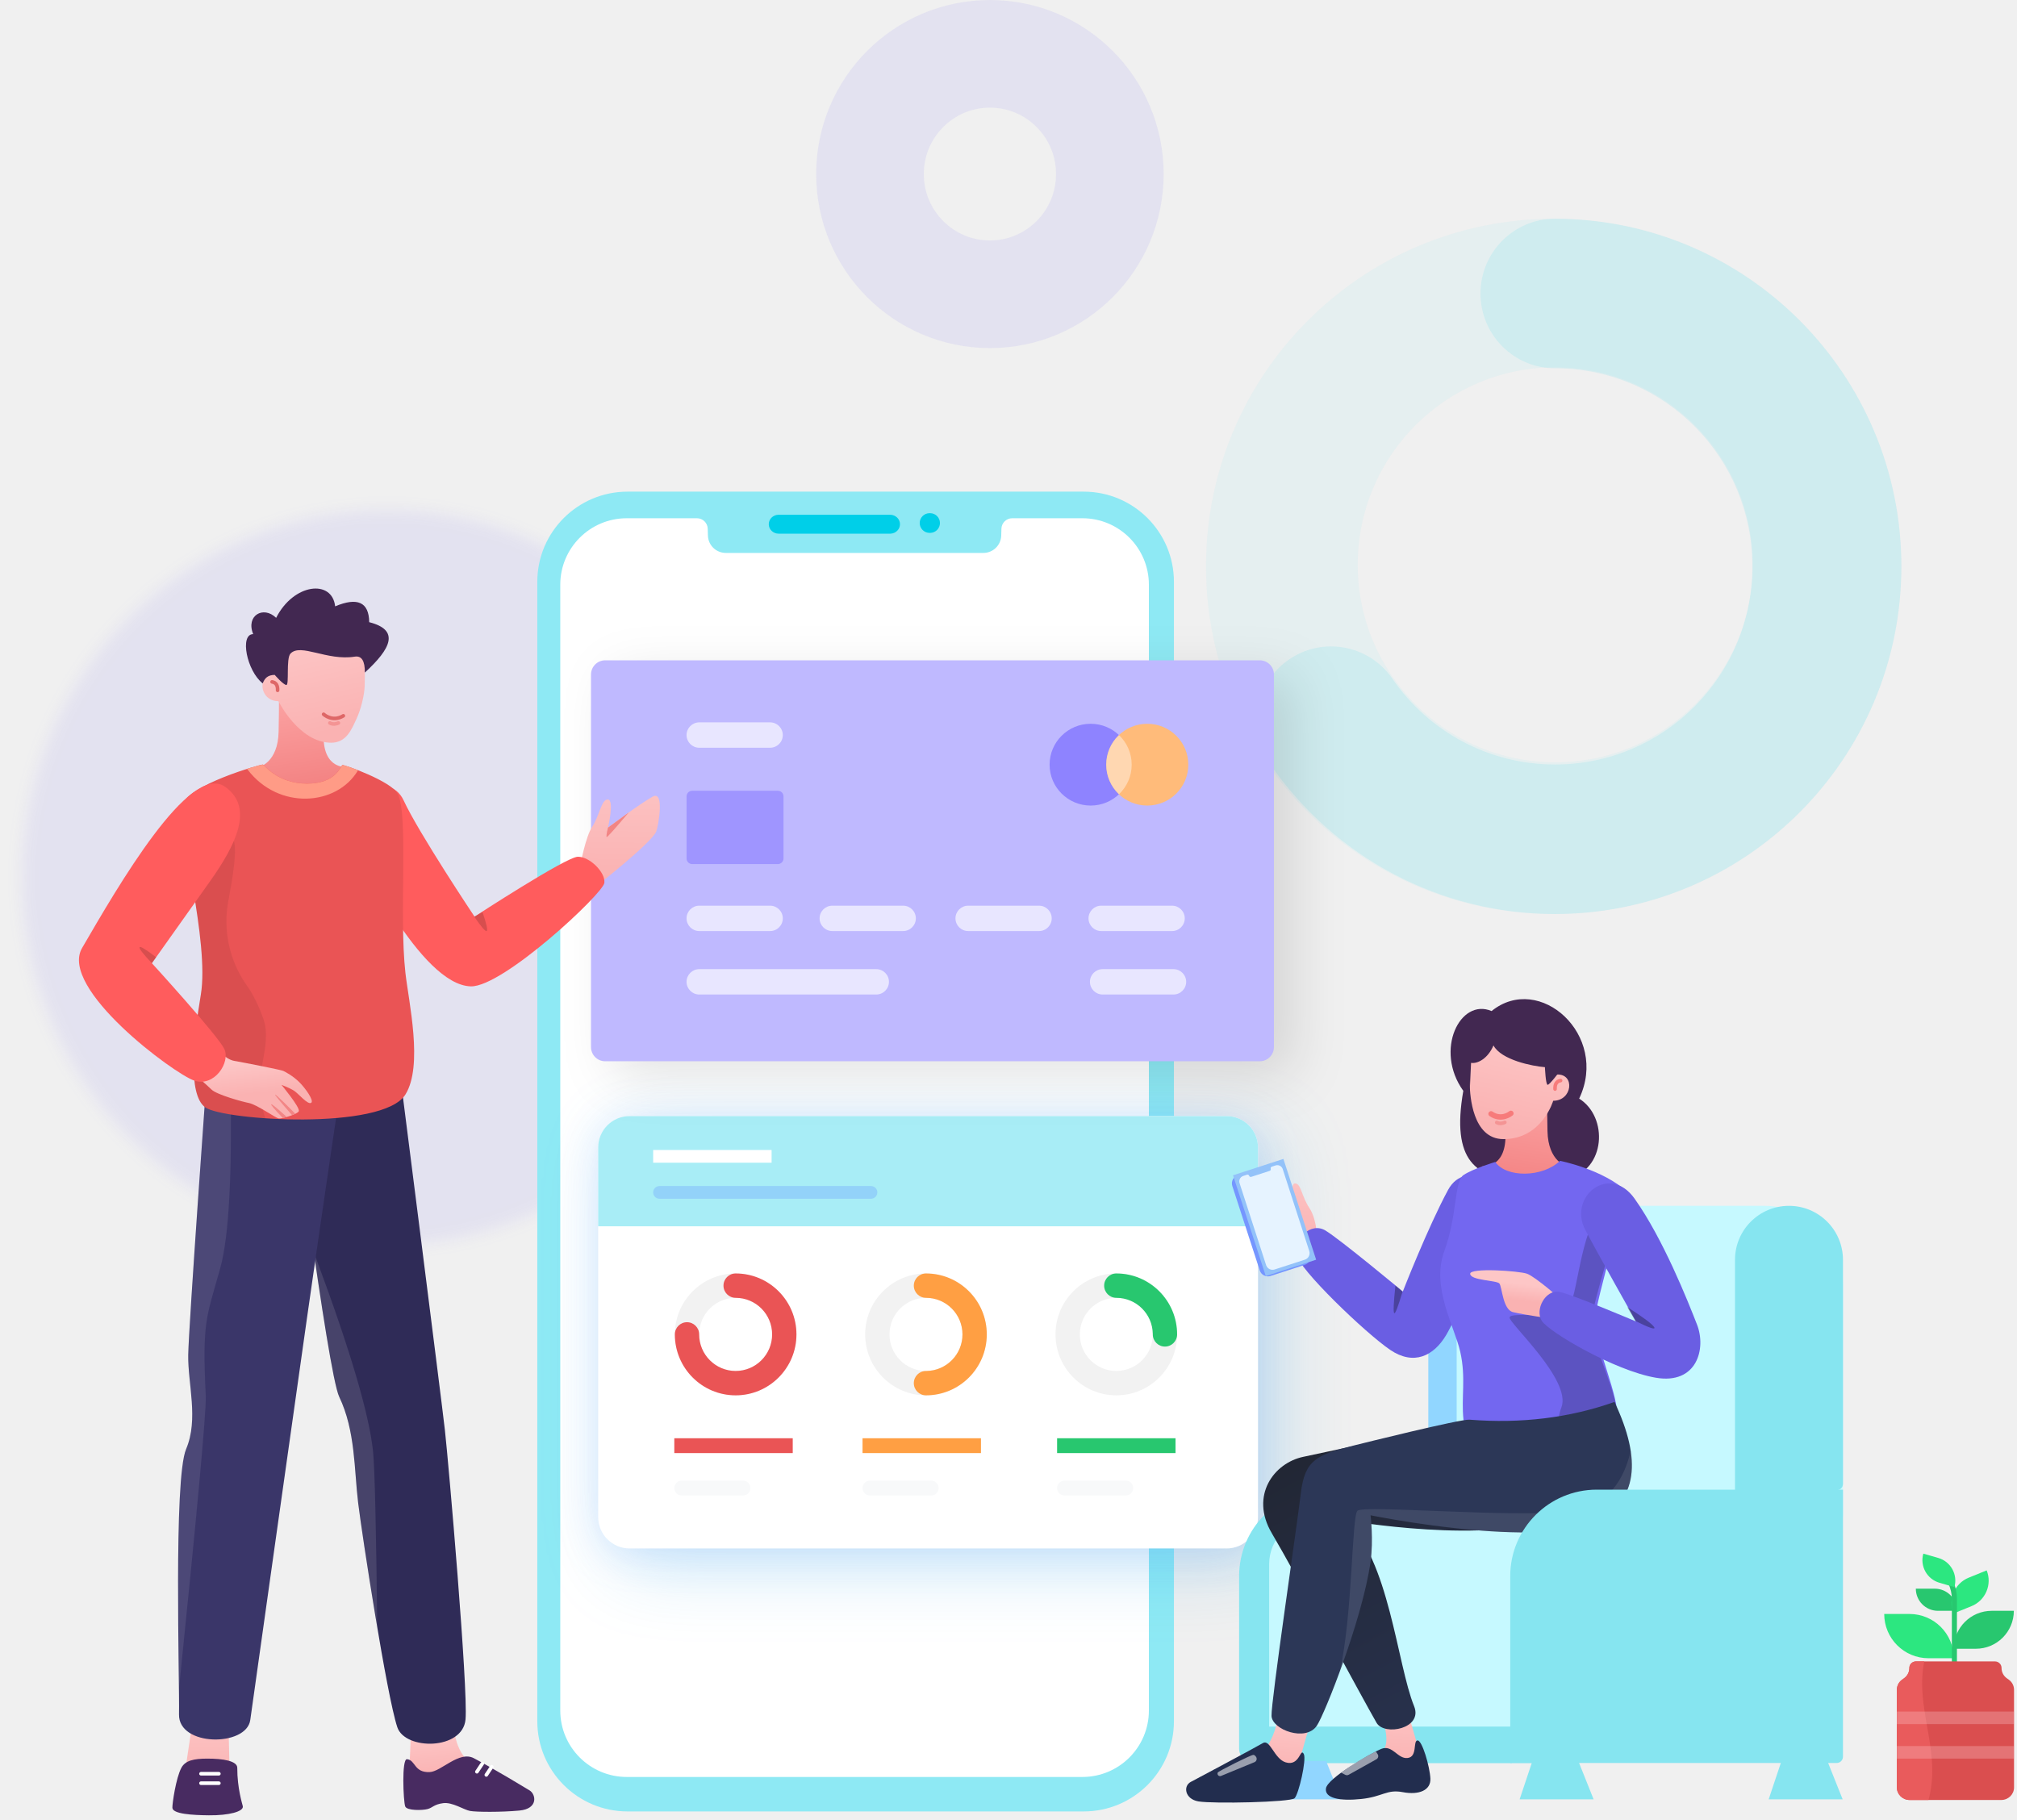
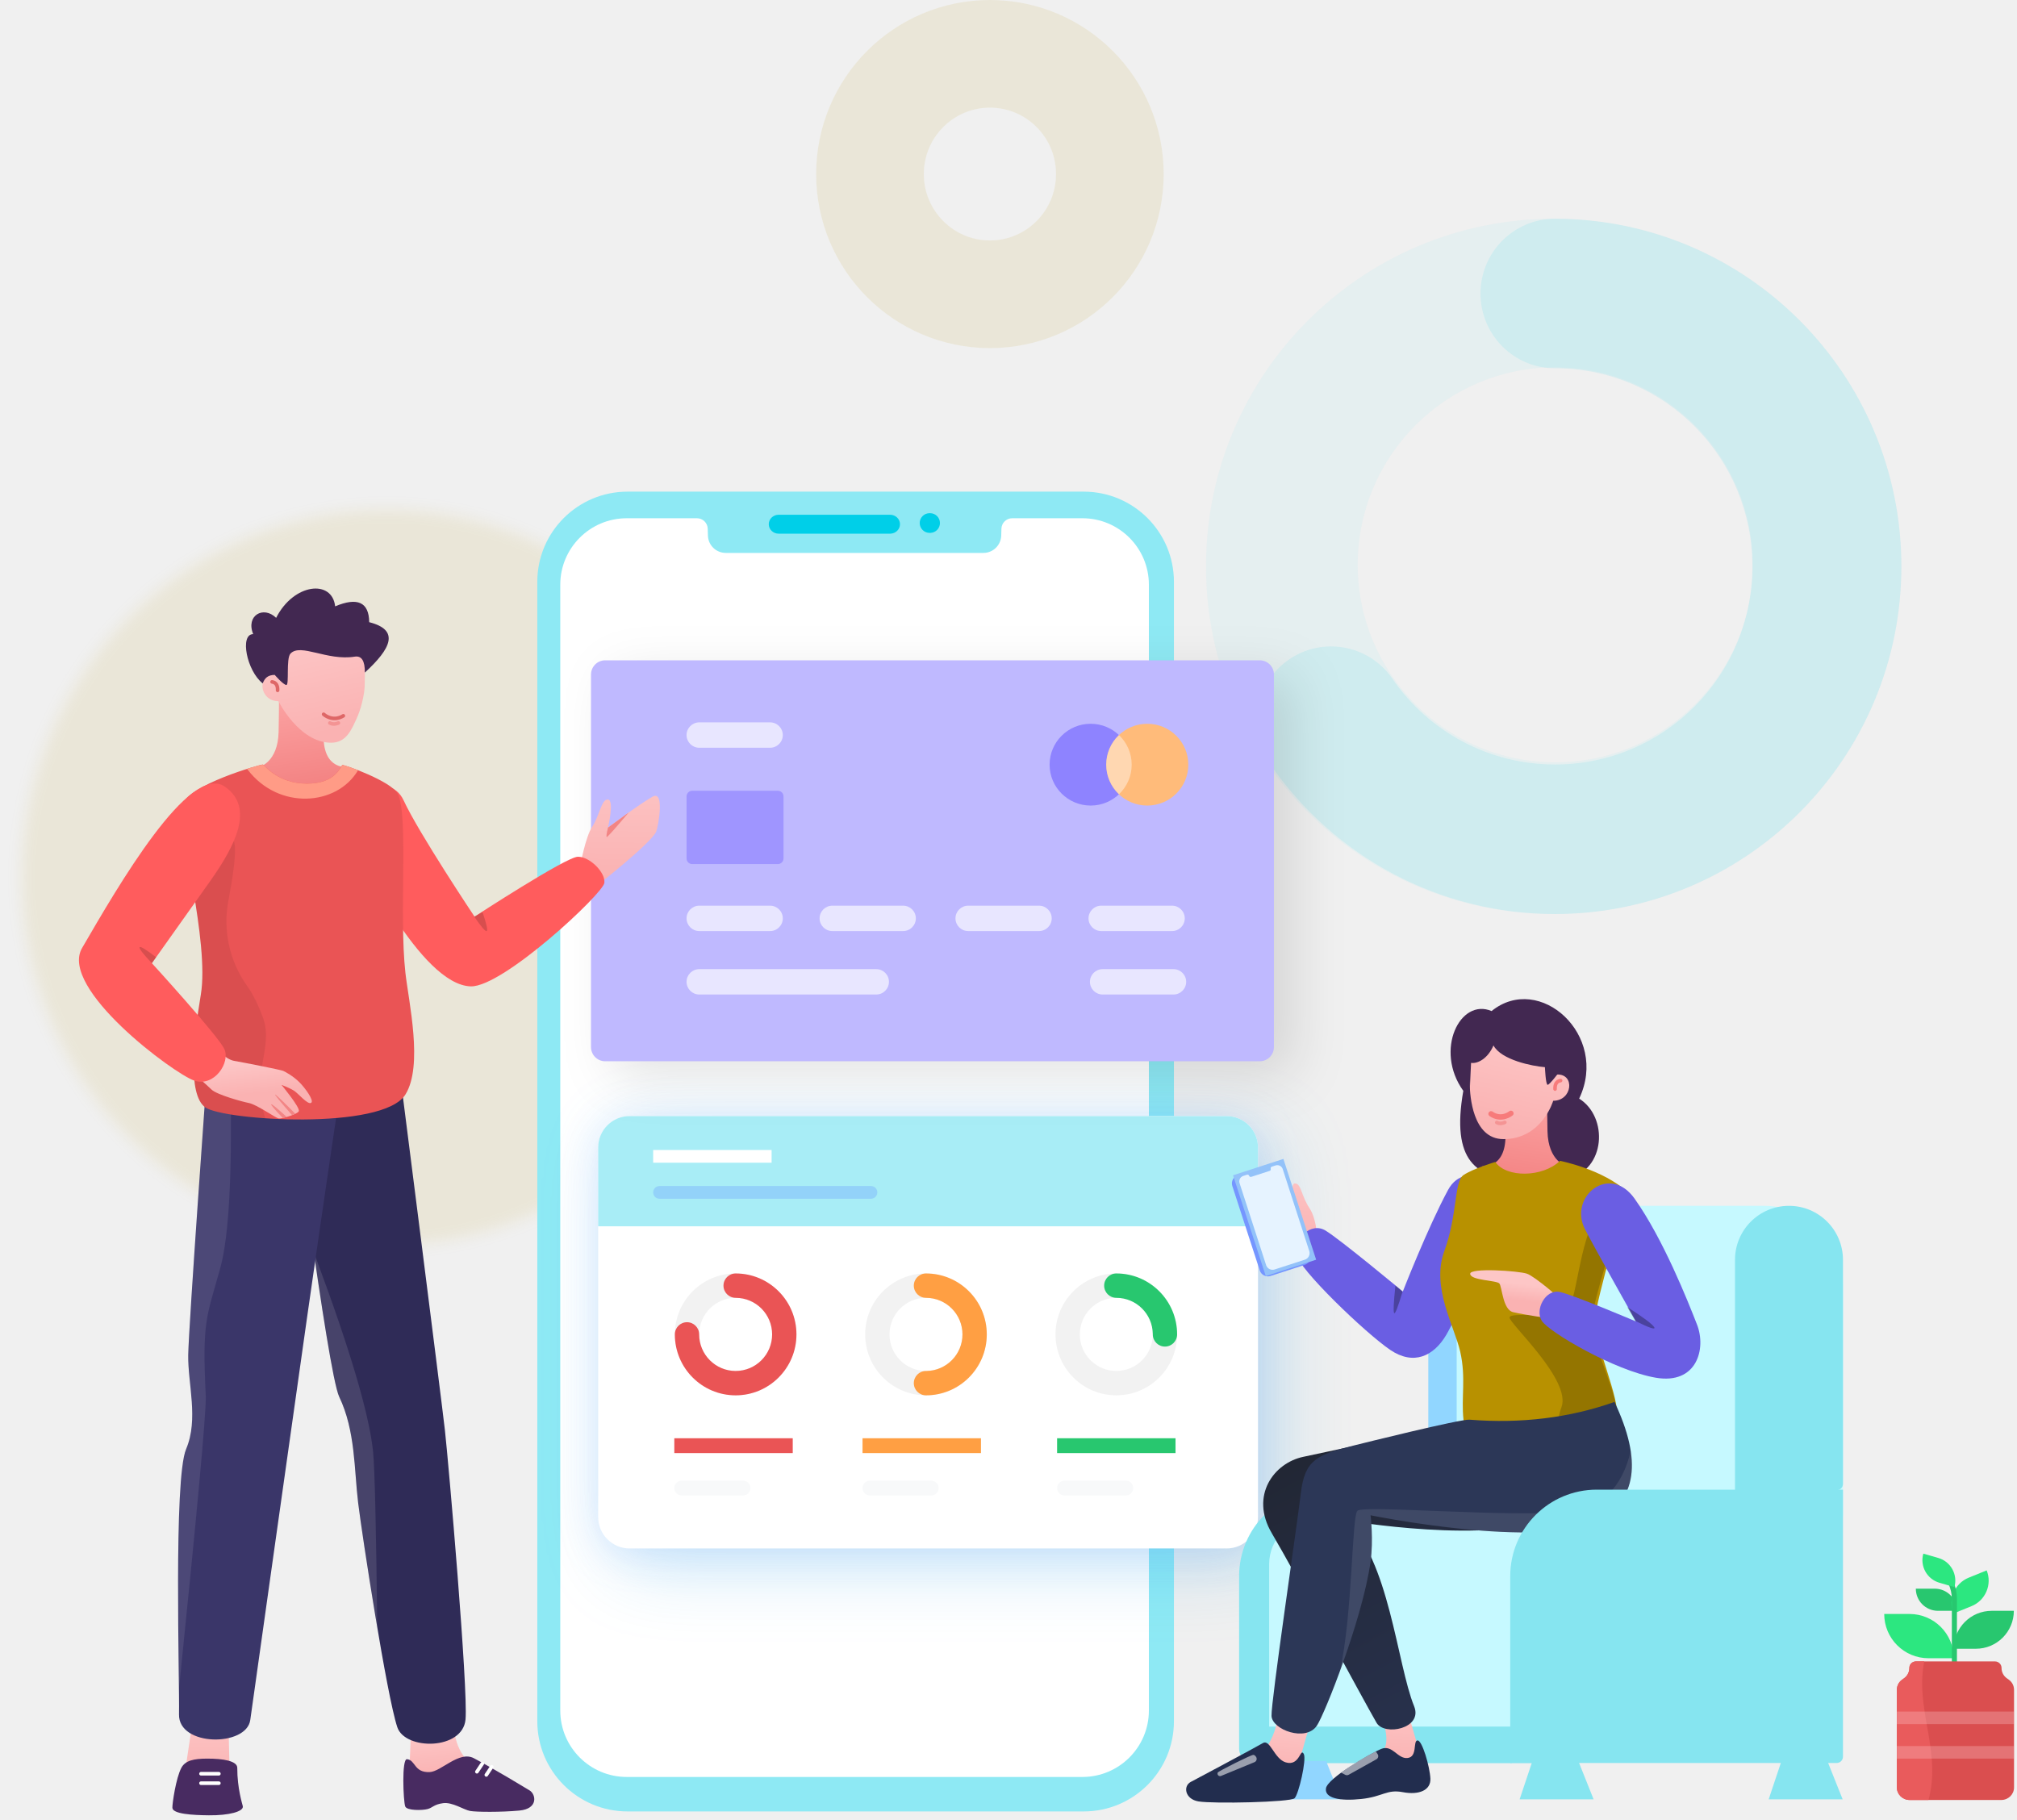
<svg xmlns="http://www.w3.org/2000/svg" xmlns:xlink="http://www.w3.org/1999/xlink" width="562px" height="507px" viewBox="0 0 562 507" version="1.1">
  <defs>
    <filter x="-2.9%" y="-2.9%" width="105.9%" height="105.9%" filterUnits="objectBoundingBox" id="filter-1">
      <feGaussianBlur stdDeviation="2" in="SourceGraphic" />
    </filter>
    <path d="M18.522,0 L38.087,0 C39.71,5.90024691e-16 41.039,1.291 41.086,2.913 L41.142,4.831 C41.219,7.521 43.423,9.661 46.114,9.661 L117.894,9.661 C120.585,9.661 122.788,7.521 122.866,4.831 L122.921,2.913 C122.968,1.291 124.297,2.07451057e-15 125.92,0 L145.486,0 C155.715,-2.00502105e-14 164.008,8.293 164.008,18.522 L164.008,332.223 C164.008,342.452 155.715,350.745 145.486,350.745 L18.522,350.745 C8.293,350.745 -2.29997126e-15,342.452 0,332.223 L0,18.522 C-4.8054561e-15,8.293 8.293,-8.77902741e-15 18.522,0 Z" id="path-2" />
    <path d="M8.757,0 L175.092,0 C179.928,-1.80700981e-14 183.848,3.921 183.848,8.757 L183.848,111.729 C183.848,116.565 179.928,120.486 175.092,120.486 L8.757,120.486 C3.921,120.486 -1.00658751e-14,116.565 0,111.729 L0,8.757 C-5.92265936e-16,3.921 3.921,4.44111258e-15 8.757,0 Z" id="path-4" />
    <filter x="-15.0%" y="-22.8%" width="135.4%" height="153.9%" filterUnits="objectBoundingBox" id="filter-6">
      <feOffset dx="5" dy="5" in="SourceAlpha" result="shadowOffsetOuter1" />
      <feGaussianBlur stdDeviation="10" in="shadowOffsetOuter1" result="shadowBlurOuter1" />
      <feColorMatrix values="0 0 0 0 0.076   0 0 0 0 0.583   0 0 0 0 0.879  0 0 0 0.229 0" type="matrix" in="shadowBlurOuter1" result="shadowMatrixOuter1" />
      <feOffset dx="0" dy="1" in="SourceAlpha" result="shadowOffsetOuter2" />
      <feGaussianBlur stdDeviation="5.5" in="shadowOffsetOuter2" result="shadowBlurOuter2" />
      <feColorMatrix values="0 0 0 0 0.504   0 0 0 0 0.7   0 0 0 0 1  0 0 0 0.234 0" type="matrix" in="shadowBlurOuter2" result="shadowMatrixOuter2" />
      <feMerge>
        <feMergeNode in="shadowMatrixOuter1" />
        <feMergeNode in="shadowMatrixOuter2" />
      </feMerge>
    </filter>
    <path d="M3.944,0 L186.337,0 C188.515,0 190.281,1.771 190.281,3.955 L190.281,107.769 C190.281,109.953 188.515,111.723 186.337,111.723 L3.944,111.723 C1.766,111.723 0,109.953 0,107.769 L0,3.955 C0,1.771 1.766,0 3.944,0 Z" id="path-7" />
    <filter x="-9.5%" y="-17.9%" width="125.2%" height="143.0%" filterUnits="objectBoundingBox" id="filter-8">
      <feOffset dx="6" dy="4" in="SourceAlpha" result="shadowOffsetOuter1" />
      <feGaussianBlur stdDeviation="7" in="shadowOffsetOuter1" result="shadowBlurOuter1" />
      <feColorMatrix values="0 0 0 0 0.019   0 0 0 0 0.019   0 0 0 0 0.019  0 0 0 0.11 0" type="matrix" in="shadowBlurOuter1" />
    </filter>
    <linearGradient x1="42.314%" y1="12.631%" x2="50%" y2="69.62%" id="linearGradient-9">
      <stop stop-color="#FDC6C6" offset="0%" />
      <stop stop-color="#FAB2B2" offset="100%" />
    </linearGradient>
    <linearGradient x1="46.204%" y1="-28.186%" x2="50%" y2="91.05%" id="linearGradient-10">
      <stop stop-color="#FDC6C6" offset="0%" />
      <stop stop-color="#FAB2B2" offset="100%" />
    </linearGradient>
    <linearGradient x1="44.814%" y1="-28.186%" x2="62.813%" y2="121.547%" id="linearGradient-11">
      <stop stop-color="#FFAFAF" offset="0%" />
      <stop stop-color="#F07777" offset="100%" />
    </linearGradient>
    <linearGradient x1="31.713%" y1="-6.922%" x2="55.144%" y2="91.239%" id="linearGradient-12">
      <stop stop-color="#FDC6C6" offset="0%" />
      <stop stop-color="#FAB2B2" offset="100%" />
    </linearGradient>
    <linearGradient x1="45.013%" y1="-28.186%" x2="50%" y2="91.05%" id="linearGradient-13">
      <stop stop-color="#FDC6C6" offset="0%" />
      <stop stop-color="#FAB2B2" offset="100%" />
    </linearGradient>
    <linearGradient x1="42.314%" y1="21.16%" x2="50%" y2="65.142%" id="linearGradient-14">
      <stop stop-color="#FDC6C6" offset="0%" />
      <stop stop-color="#FAB2B2" offset="100%" />
    </linearGradient>
    <linearGradient x1="45.136%" y1="-28.186%" x2="62.017%" y2="121.547%" id="linearGradient-15">
      <stop stop-color="#FFAFAF" offset="0%" />
      <stop stop-color="#F07777" offset="100%" />
    </linearGradient>
    <linearGradient x1="31.713%" y1="-6.211%" x2="55.144%" y2="90.724%" id="linearGradient-16">
      <stop stop-color="#FDC6C6" offset="0%" />
      <stop stop-color="#FAB2B2" offset="100%" />
    </linearGradient>
    <linearGradient x1="42.314%" y1="-3.865%" x2="50%" y2="78.281%" id="linearGradient-17">
      <stop stop-color="#FDC6C6" offset="0%" />
      <stop stop-color="#FAB2B2" offset="100%" />
    </linearGradient>
    <linearGradient x1="28.503%" y1="98.647%" x2="77.061%" y2="9.201%" id="linearGradient-18">
      <stop stop-color="#28324F" offset="0%" />
      <stop stop-color="#222735" offset="100%" />
    </linearGradient>
    <linearGradient x1="44.36%" y1="-28.186%" x2="50%" y2="91.05%" id="linearGradient-19">
      <stop stop-color="#FDC6C6" offset="0%" />
      <stop stop-color="#FAB2B2" offset="100%" />
    </linearGradient>
    <linearGradient x1="42.314%" y1="28.061%" x2="50%" y2="61.519%" id="linearGradient-20">
      <stop stop-color="#FDC6C6" offset="0%" />
      <stop stop-color="#FAB2B2" offset="100%" />
    </linearGradient>
    <linearGradient x1="42.314%" y1="8.533%" x2="50%" y2="71.772%" id="linearGradient-21">
      <stop stop-color="#FDC6C6" offset="0%" />
      <stop stop-color="#FAB2B2" offset="100%" />
    </linearGradient>
    <path d="M5.338,0 L27.313,0 C28.339,0 29.171,0.815 29.171,1.82 L29.171,1.872 C29.171,2.984 29.712,4.03 30.626,4.688 L31.196,5.099 C32.111,5.757 32.651,6.803 32.651,7.915 L32.651,35.125 C32.651,37.055 31.053,38.62 29.082,38.62 L3.568,38.62 C1.598,38.62 1.64410348e-13,37.055 1.64410348e-13,35.125 L1.64410348e-13,7.915 C1.64410348e-13,6.803 0.54,5.757 1.455,5.099 L2.024,4.688 C2.878,4.074 3.405,3.122 3.472,2.094 L3.479,1.82 C3.479,0.815 4.311,0 5.338,0 Z" id="path-22" />
  </defs>
  <g id="📝-Pages-New" stroke="none" stroke-width="1" fill="none" fill-rule="evenodd">
    <g id="Error" transform="translate(-436, -279)">
      <g id="Illustration" transform="translate(442, 294)">
        <g id="Shape">
-           <ellipse id="Oval" fill="#7367F0" opacity="0.1" filter="url(#filter-1)" cx="101.745" cy="229.5" rx="101.745" ry="102.5" />
+           <ellipse id="Oval" fill="#b89100" opacity="0.1" filter="url(#filter-1)" cx="101.745" cy="229.5" rx="101.745" ry="102.5" />
          <path d="M426.906,45.956 C373.404,45.956 330.032,89.326 330.032,142.826 C330.032,196.326 373.404,239.696 426.906,239.696 C480.408,239.696 523.78,196.326 523.78,142.826 C523.78,89.326 480.408,45.956 426.906,45.956 Z M427.346,87.346 C457.745,87.346 482.388,111.988 482.388,142.386 C482.388,172.784 457.745,197.426 427.346,197.426 C396.947,197.426 372.304,172.784 372.304,142.386 C372.304,111.988 396.947,87.346 427.346,87.346 Z" id="Oval" fill="#00CFE8" fill-rule="nonzero" opacity="0.05" />
-           <ellipse id="Oval" stroke="#7367F0" stroke-width="30" opacity="0.1" cx="269.823" cy="33.5" rx="33.416" ry="33.5" />
+           <ellipse id="Oval" stroke="#b89100" stroke-width="30" opacity="0.1" cx="269.823" cy="33.5" rx="33.416" ry="33.5" />
          <path d="M427.271,45.956 C480.572,45.956 523.78,89.326 523.78,142.826 C523.78,196.326 480.572,239.696 427.271,239.696 C395.161,239.696 365.687,223.816 347.797,197.796 C341.287,188.326 343.657,175.352 353.091,168.817 C362.43,162.348 375.192,164.615 381.764,173.849 L381.961,174.131 C392.182,188.997 408.951,198.032 427.271,198.032 C457.647,198.032 482.271,173.315 482.271,142.826 C482.271,112.642 458.137,88.116 428.181,87.628 L427.271,87.621 C415.809,87.621 406.517,78.294 406.517,66.788 C406.517,55.283 415.809,45.956 427.271,45.956 Z" id="Path" fill="#00CFE8" fill-rule="nonzero" opacity="0.1" />
        </g>
        <g id="Mobile-Banking-App" transform="translate(16, 122)">
          <g id="Phone3" transform="translate(127.7104, 0)">
            <path d="M25.137,0 L152.247,0 C166.13,-2.55022564e-15 177.384,11.254 177.384,25.137 L177.384,342.625 C177.384,356.508 166.13,367.762 152.247,367.762 L25.137,367.762 C11.254,367.762 -2.32880507e-14,356.508 -2.49882011e-14,342.625 L-2.49882011e-14,25.137 C-2.66883515e-14,11.254 11.254,2.55022564e-15 25.137,0 Z" id="Rectangle" fill="#8EE9F4" />
            <g id="Group-48" transform="translate(6.397456, 7.41094)">
              <mask id="mask-3" fill="white">
                <use xlink:href="#path-2" />
              </mask>
              <use id="Rectangle" fill="#FFFFFF" xlink:href="#path-2" />
              <ellipse id="Oval" fill-opacity="0.549" fill="#E97EFF" mask="url(#mask-3)" cx="62.18" cy="213.477" rx="14.067" ry="14.053" />
              <path d="M24.589,60.217 L140.653,60.217 C143.199,60.217 145.264,62.281 145.264,64.828 C145.264,67.374 143.199,69.439 140.653,69.439 L24.589,69.439 C22.043,69.439 19.978,67.374 19.978,64.828 C19.978,62.281 22.043,60.217 24.589,60.217 Z" id="Rectangle" fill-opacity="0.549" fill="#E97EFF" mask="url(#mask-3)" />
            </g>
            <path d="M98.307,6.438 C99.824,6.438 101.054,7.618 101.054,9.073 C101.054,10.496 99.878,11.655 98.408,11.706 L98.307,11.708 L67.24,11.708 C65.722,11.708 64.492,10.528 64.492,9.073 C64.492,7.65 65.668,6.491 67.139,6.44 L67.24,6.438 L98.307,6.438 Z" id="Path" fill="#00CFE8" fill-rule="nonzero" />
            <path d="M109.441,5.999 C110.958,5.999 112.188,7.228 112.188,8.744 C112.188,10.226 111.012,11.434 109.542,11.487 L109.441,11.488 L109.297,11.488 C107.779,11.488 106.549,10.26 106.549,8.744 C106.549,7.262 107.725,6.054 109.196,6.001 L109.297,5.999 L109.441,5.999 Z" id="Path" fill="#00CFE8" fill-rule="nonzero" />
          </g>
          <g id="BoardPieChart" transform="translate(144.6719, 174)">
            <mask id="mask-5" fill="white">
              <use xlink:href="#path-4" />
            </mask>
            <g id="Rectangle">
              <use fill="black" fill-opacity="1" filter="url(#filter-6)" xlink:href="#path-4" />
              <use fill="#FFFFFF" fill-rule="evenodd" xlink:href="#path-4" />
            </g>
            <polygon id="Rectangle" fill="#A8EDF6" mask="url(#mask-5)" points="-4.125 -4.725 188.562 -4.725 188.562 30.712 -4.125 30.712" />
            <path d="M17.093,19.49 L76.01,19.49 C76.989,19.49 77.782,20.284 77.782,21.262 C77.782,22.241 76.989,23.034 76.01,23.034 L17.093,23.034 C16.114,23.034 15.321,22.241 15.321,21.262 C15.321,20.284 16.114,19.49 17.093,19.49 Z" id="Rectangle" fill="#6FA3FF" opacity="0.366" mask="url(#mask-5)" />
            <rect id="Rectangle" fill="#FFFFFF" mask="url(#mask-5)" x="15.321" y="9.45" width="32.998" height="3.544" />
            <rect id="Rectangle" fill="#EA5455" mask="url(#mask-5)" x="21.213" y="89.774" width="32.998" height="4.134" />
            <path d="M23.28,101.586 L40.359,101.586 C41.501,101.586 42.427,102.512 42.427,103.653 C42.427,104.795 41.501,105.72 40.359,105.72 L23.28,105.72 C22.139,105.72 21.213,104.795 21.213,103.653 C21.213,102.512 22.139,101.586 23.28,101.586 Z" id="Rectangle" fill="#F8F9FA" mask="url(#mask-5)" />
            <rect id="Rectangle" fill="#FF9F43" fill-rule="nonzero" mask="url(#mask-5)" x="73.657" y="89.774" width="32.998" height="4.134" />
            <path d="M75.724,101.586 L92.803,101.586 C93.945,101.586 94.87,102.512 94.87,103.653 C94.87,104.795 93.945,105.72 92.803,105.72 L75.724,105.72 C74.583,105.72 73.657,104.795 73.657,103.653 C73.657,102.512 74.583,101.586 75.724,101.586 Z" id="Rectangle" fill="#F8F9FA" mask="url(#mask-5)" />
            <rect id="Rectangle" fill="#28C76F" mask="url(#mask-5)" x="127.869" y="89.774" width="32.998" height="4.134" />
            <path d="M129.936,101.586 L147.015,101.586 C148.157,101.586 149.082,102.512 149.082,103.653 C149.082,104.795 148.157,105.72 147.015,105.72 L129.936,105.72 C128.794,105.72 127.869,104.795 127.869,103.653 C127.869,102.512 128.794,101.586 129.936,101.586 Z" id="Rectangle" fill="#F8F9FA" mask="url(#mask-5)" />
            <g id="Group-37" mask="url(#mask-5)">
              <g transform="translate(21.21326, 46.65873)" id="Group-5">
                <g transform="translate(0.147314, 0.147654)" />
              </g>
            </g>
            <g id="Group-3" mask="url(#mask-5)">
              <g transform="translate(127.4269, 43.8533)">
                <path d="M16.941,33.96 C26.297,33.96 33.882,26.358 33.882,16.98 C33.882,7.602 26.297,0 16.941,0 C7.585,0 0,7.602 0,16.98 C0,26.358 7.585,33.96 16.941,33.96 Z M16.941,27.168 C11.327,27.168 6.776,22.607 6.776,16.98 C6.776,11.353 11.327,6.792 16.941,6.792 C22.555,6.792 27.106,11.353 27.106,16.98 C27.106,22.607 22.555,27.168 16.941,27.168 Z" id="Oval" fill="#F2F2F2" />
                <path d="M33.882,16.98 C33.882,7.602 26.297,0 16.941,0 C15.07,0 13.553,1.52 13.553,3.396 C13.553,5.272 15.07,6.792 16.941,6.792 C22.491,6.792 27.002,11.25 27.104,16.789 L27.106,16.98 C27.106,18.856 28.623,20.376 30.494,20.376 C32.365,20.376 33.882,18.856 33.882,16.98 Z" id="Path" fill="#28C76F" />
              </g>
            </g>
            <g id="Group-4" mask="url(#mask-5)">
              <g transform="translate(74.39373, 43.8533)">
                <path d="M16.941,33.96 C26.297,33.96 33.882,26.358 33.882,16.98 C33.882,7.602 26.297,0 16.941,0 C7.585,0 0,7.602 0,16.98 C0,26.358 7.585,33.96 16.941,33.96 Z M16.941,27.168 C11.327,27.168 6.776,22.607 6.776,16.98 C6.776,11.353 11.327,6.792 16.941,6.792 C22.555,6.792 27.106,11.353 27.106,16.98 C27.106,22.607 22.555,27.168 16.941,27.168 Z" id="Oval" fill="#F2F2F2" fill-rule="evenodd" />
                <path d="M16.941,33.96 C26.297,33.96 33.882,26.358 33.882,16.98 C33.882,7.602 26.297,0 16.941,0 C15.07,0 13.553,1.52 13.553,3.396 C13.553,5.272 15.07,6.792 16.941,6.792 C22.555,6.792 27.106,11.353 27.106,16.98 C27.106,22.543 22.658,27.065 17.132,27.167 L16.941,27.168 C15.07,27.168 13.553,28.689 13.553,30.564 C13.553,32.44 15.07,33.96 16.941,33.96 Z" id="Path" fill="#FF9F43" fill-rule="nonzero" />
              </g>
            </g>
            <g id="Group-6" mask="url(#mask-5)">
              <g transform="translate(21.36058, 43.8533)">
                <path d="M16.941,33.96 C26.297,33.96 33.882,26.358 33.882,16.98 C33.882,7.602 26.297,0 16.941,0 C7.585,0 0,7.602 0,16.98 C0,26.358 7.585,33.96 16.941,33.96 Z M16.941,27.168 C11.327,27.168 6.776,22.607 6.776,16.98 C6.776,11.353 11.327,6.792 16.941,6.792 C22.555,6.792 27.106,11.353 27.106,16.98 C27.106,22.607 22.555,27.168 16.941,27.168 Z" id="Oval" fill="#F2F2F2" />
                <path d="M0,16.98 C0,26.358 7.585,33.96 16.941,33.96 C26.297,33.96 33.882,26.358 33.882,16.98 C33.882,7.602 26.297,0 16.941,0 C15.07,0 13.553,1.52 13.553,3.396 C13.553,5.272 15.07,6.792 16.941,6.792 C22.555,6.792 27.106,11.353 27.106,16.98 C27.106,22.607 22.555,27.168 16.941,27.168 C11.327,27.168 6.776,22.607 6.776,16.98 C6.776,15.105 5.259,13.584 3.388,13.584 C1.517,13.584 0,15.105 0,16.98 Z" id="Path" fill="#EA5455" />
              </g>
            </g>
          </g>
          <g id="VisaCard2" transform="translate(142.6764, 47)">
            <g id="Rectangle">
              <use fill="black" fill-opacity="1" filter="url(#filter-8)" xlink:href="#path-7" />
              <use fill="#BFB9FF" fill-rule="evenodd" xlink:href="#path-7" />
            </g>
            <g id="Group-46" transform="translate(26.61962, 16.69957)">
              <g id="Group-45" transform="translate(0, 0.982327)">
                <g id="Group-43" transform="translate(101.1545, 0)">
                  <ellipse id="Oval" fill="#8E83FF" cx="11.437" cy="11.395" rx="11.437" ry="11.395" />
                  <ellipse id="Oval-Copy-10" fill="#FFBB7A" cx="27.211" cy="11.395" rx="11.437" ry="11.395" />
                  <path d="M19.22,3.243 L19.325,3.145 C21.511,5.22 22.873,8.149 22.873,11.395 C22.873,14.641 21.511,17.57 19.325,19.645 C17.137,17.571 15.775,14.641 15.775,11.395 C15.775,8.2 17.094,5.312 19.22,3.243 L19.325,3.145 L19.22,3.243 Z" id="Path" fill-opacity="0.416" fill="#FFFFFF" />
                </g>
                <path d="M1.577,18.664 L25.437,18.664 C26.308,18.664 27.014,19.368 27.014,20.236 L27.014,37.525 C27.014,38.393 26.308,39.097 25.437,39.097 L1.577,39.097 C0.706,39.097 4.37832775e-14,38.393 4.37832775e-14,37.525 L4.37832775e-14,20.236 C4.37832775e-14,19.368 0.706,18.664 1.577,18.664 Z" id="Rectangle" fill="#9F95FF" />
              </g>
              <g id="Group-44" transform="translate(0, 0.589397)" fill="#FFFFFF" fill-opacity="0.647">
                <path d="M3.549,51.081 L23.268,51.081 C25.228,51.081 26.817,52.664 26.817,54.617 C26.817,56.57 25.228,58.154 23.268,58.154 L3.549,58.154 C1.589,58.154 -9.10692171e-14,56.57 -9.10692171e-14,54.617 C-9.10692171e-14,52.664 1.589,51.081 3.549,51.081 Z" id="Rectangle" />
                <path d="M3.549,68.763 L52.845,68.763 C54.805,68.763 56.394,70.346 56.394,72.299 C56.394,74.252 54.805,75.836 52.845,75.836 L3.549,75.836 C1.589,75.836 -8.7566555e-14,74.252 -8.7566555e-14,72.299 C-8.7566555e-14,70.346 1.589,68.763 3.549,68.763 Z" id="Rectangle" />
                <path d="M115.943,68.763 L135.661,68.763 C137.622,68.763 139.211,70.346 139.211,72.299 C139.211,74.252 137.622,75.836 135.661,75.836 L115.943,75.836 C113.983,75.836 112.394,74.252 112.394,72.299 C112.394,70.346 113.983,68.763 115.943,68.763 Z" id="Rectangle" />
                <path d="M3.549,0 L23.268,0 C25.228,0 26.817,1.583 26.817,3.536 C26.817,5.489 25.228,7.073 23.268,7.073 L3.549,7.073 C1.589,7.073 0,5.489 0,3.536 C0,1.583 1.589,0 3.549,0 Z" id="Rectangle" />
                <path d="M40.62,51.081 L60.338,51.081 C62.298,51.081 63.887,52.664 63.887,54.617 C63.887,56.57 62.298,58.154 60.338,58.154 L40.62,58.154 C38.659,58.154 37.07,56.57 37.07,54.617 C37.07,52.664 38.659,51.081 40.62,51.081 Z" id="Rectangle-Copy-38" />
                <path d="M78.479,51.081 L98.197,51.081 C100.157,51.081 101.746,52.664 101.746,54.617 C101.746,56.57 100.157,58.154 98.197,58.154 L78.479,58.154 C76.518,58.154 74.929,56.57 74.929,54.617 C74.929,52.664 76.518,51.081 78.479,51.081 Z" id="Rectangle-Copy-39" />
                <path d="M115.549,51.081 L135.267,51.081 C137.227,51.081 138.816,52.664 138.816,54.617 C138.816,56.57 137.227,58.154 135.267,58.154 L115.549,58.154 C113.589,58.154 112,56.57 112,54.617 C112,52.664 113.589,51.081 115.549,51.081 Z" id="Rectangle-Copy-40" />
              </g>
            </g>
          </g>
          <g id="Men1.1" transform="translate(0, 27)">
            <g id="LLeg" transform="translate(58.5127, 131.4736)">
              <path d="M45.86,184.217 C45.86,184.217 45.724,192.9 51.056,195.984 C56.388,199.069 64.65,204.8 64.65,204.8 L33.223,205.865 L34.119,184.139 L45.86,184.217 Z" id="Path" fill="url(#linearGradient-9)" />
              <path d="M32.892,194.731 C35.322,194.982 34.791,198.497 39.2,198.326 C42.413,198.201 47.424,192.275 51.546,194.47 C57.837,197.82 65.214,202.338 67.023,203.413 C68.832,204.49 69.547,208.547 64.202,209.045 C59.09,209.521 52.191,209.468 50.462,209.153 C48.734,208.838 45.528,206.634 42.948,206.986 C40.369,207.339 40.075,208.228 38.634,208.622 C37.192,209.016 32.841,209.101 32.39,207.886 C31.872,206.492 31.353,194.573 32.892,194.731 Z" id="Path" fill="#482B61" />
              <path d="M30.456,-1.74975703e-14 C30.456,-1.74975703e-14 42.444,94.099 43.447,102.998 C44.449,111.898 49.952,175.205 49.199,183.65 C48.432,192.25 32.344,192.296 30.186,185.808 C27.232,176.926 20.404,132.541 19.274,123.272 C18.145,114.003 18.542,103.242 14.003,93.751 C10.753,86.956 -3.0465246e-14,2.413 -3.0465246e-14,2.413 L30.456,-1.74975703e-14 Z" id="Path" fill="#2F2B57" />
              <path d="M23.41,108.74 L23.452,109.164 C23.91,114.079 24.294,130.36 24.603,158.008 L23.913,153.878 C21.749,140.784 19.828,127.813 19.274,123.272 C18.169,114.196 18.526,103.69 14.28,94.346 L14.003,93.751 C12.573,90.761 9.689,72.711 6.908,53.437 L7.782,55.775 C17.065,80.742 22.275,98.398 23.41,108.74 Z" id="Path" fill-opacity="0.192" fill="#FFFFFF" opacity="0.591" />
              <line x1="53.869" y1="195.981" x2="52.366" y2="198.23" id="Path-10" stroke="#FFFFFF" stroke-linecap="round" />
              <line x1="56.495" y1="196.86" x2="54.991" y2="199.11" id="Path-10" stroke="#FFFFFF" stroke-linecap="round" />
            </g>
            <g id="RLeg" transform="translate(25.69442, 133.7766)">
              <polygon id="Path" fill="url(#linearGradient-10)" points="5.654 183.906 2.842 202.896 16.435 202.827 15.99 183.553" />
              <path d="M0.337,205.968 C0.291,204.86 1.323,197.674 2.842,194.829 C3.943,192.765 6.386,192.281 9.96,192.267 C14.57,192.249 18.422,192.946 18.417,194.829 C18.401,200.589 19.861,205.019 19.96,205.526 C20.248,207.011 16.125,208.119 10.493,208.063 C5.884,208.017 0.408,207.696 0.337,205.968 Z" id="Path" fill="#482B61" />
              <path d="M47.865,0.787 C47.865,0.787 41.632,42.784 37.86,69.357 C34.152,95.469 23.173,173.355 22.038,181.509 C20.997,188.994 1.985,188.994 2.185,179.929 C2.385,170.864 0.625,114.376 4.165,106.012 C7.705,97.649 4.623,87.915 4.752,79.79 C4.881,71.665 9.972,1.33 9.972,1.33 L47.865,0.787 Z" id="Path" fill="#3A3669" />
              <path d="M13.768,55.248 L13.47,56.328 C9.861,69.296 8.616,70.464 9.638,91.147 L9.649,91.567 C9.685,96.771 7.21,123.698 2.225,172.349 L2.203,169.325 C2.028,149.477 1.297,113.592 4.075,106.237 L4.165,106.012 C7.705,97.649 4.623,87.915 4.752,79.79 C4.881,71.665 9.972,1.33 9.972,1.33 L16.475,1.236 L16.542,4.458 C17.01,29.62 16.085,46.549 13.768,55.248 L13.768,55.248 Z" id="Path" fill-opacity="0.192" fill="#FFFFFF" opacity="0.462" />
              <line x1="8.313" y1="196.479" x2="13.289" y2="196.479" id="Path-9" stroke="#FFFFFF" stroke-linecap="round" />
              <line x1="8.313" y1="199.118" x2="13.289" y2="199.118" id="Path-9" stroke="#FFFFFF" stroke-linecap="round" />
            </g>
            <g id="Head" transform="translate(46.01984, 0)">
              <path d="M4.223,49.711 C4.223,49.711 9.43,48.483 9.611,39.907 C9.792,31.331 9.665,28.404 9.665,28.404 L22.01,28.196 C22.01,28.196 22.135,37.754 22.136,41.211 C22.141,50.495 28.578,49.711 28.578,49.711 C28.578,49.711 27.24,57.24 16.847,57.827 C8.732,58.287 4.223,49.711 4.223,49.711 Z" id="Path" fill="url(#linearGradient-11)" />
              <g id="Head1" transform="translate(0.513241, 0)">
                <path d="M8.018,24.069 C2.901,23.87 3.736,31.399 9.051,31.389 C9.051,31.389 14.763,42.933 23.732,42.963 C28.052,42.977 29.462,39.11 30.757,36.395 C32.052,33.68 33.002,29.618 33.081,27.132 C33.166,24.481 33.177,15.77 33.177,15.77 L7.819,15.759 L8.018,24.069 Z" id="Path" fill="url(#linearGradient-12)" />
                <path d="M23.37,37.586 C24.177,37.927 25.074,37.728 25.743,37.337" id="Path" stroke="#F49494" stroke-linecap="round" transform="translate(24.55681, 37.54876) rotate(6) translate(-24.55681, -37.54876) " />
                <path d="M8.529,28.493 C8.852,27.328 8.711,26.311 7.56,25.848" id="Path-8" stroke="#DE6767" stroke-linecap="round" transform="translate(8.119765, 27.17047) rotate(-13) translate(-8.119765, -27.17047) " />
                <path d="M8.018,24.069 C8.018,24.069 10.371,26.799 11.241,26.874 C12.112,26.949 11.119,19.487 12.401,18.128 C15.217,15.14 22.574,20.216 30.311,18.976 C32.222,18.67 33.16,20.15 33.126,23.415 C40.358,16.786 42.98,11.557 34.338,9.373 C34.269,3.763 31.058,2.355 24.849,4.957 C24.019,-2.622 13.291,-1.478 8.408,8.164 C4.873,4.707 -0.095,7.498 2.014,12.699 C-1.792,12.699 0.191,22.925 4.676,26.439 C5.211,24.904 6.189,24.069 8.018,24.069 Z" id="Path" fill="#422851" />
                <path d="M21.815,34.324 C21.815,34.324 23.572,37.18 27.012,36.159" id="Path" stroke="#DE6767" stroke-linecap="round" transform="translate(24.41357, 35.35145) rotate(-15) translate(-24.41357, -35.35145) " />
              </g>
            </g>
            <g id="LArm" transform="translate(75.02373, 54.90718)">
              <g id="Group-3" transform="translate(76.13706, 15.72189) rotate(4) translate(-76.13706, -15.72189) translate(65.13706, 2.221892)">
                <path d="M-6.9945718e-14,20.903 C-6.9945718e-14,20.903 0.893,12.681 2.627,9.701 C4.36,6.72 4.589,1.9 6.425,1.948 C8.26,1.997 6.968,9.757 6.968,9.757 C6.968,9.757 15.025,2.783 18.729,0.315 C22.109,-1.936 20.903,8.572 20.445,9.932 C19.355,13.172 5.027,26.111 5.027,26.111 C5.027,26.111 0.382,21.603 -6.9945718e-14,20.903 Z" id="Path" fill="url(#linearGradient-13)" />
                <path d="M6.968,9.757 C6.671,11.527 6.627,12.404 6.836,12.39 C7.045,12.375 8.915,9.963 12.444,5.155 L6.968,9.757 Z" id="Path" fill="#F28585" />
              </g>
              <path d="M15.44,4.122 C19.608,13.161 35.197,36.516 35.197,36.516 C35.197,36.516 60.742,19.861 63.992,19.826 C67.243,19.792 71.656,24.105 71.379,27.082 C71.101,30.058 43.132,56.166 34.162,55.947 C20.214,55.605 2.724,19.334 0.928,14.486 C-3.882,1.5 11.375,-4.694 15.44,4.122 Z" id="Path" fill="#FF5C5D" />
              <path d="M35.104,36.499 C37.071,39.38 38.23,40.726 38.582,40.536 C38.935,40.347 38.548,38.587 37.423,35.254 L35.104,36.499 Z" id="Path-5" fill-opacity="0.16" fill="#000000" />
            </g>
            <g id="Body" transform="translate(28.63671, 49.0406)">
              <path d="M0.131,11.435 C-1.177,17.711 7.785,49.341 5.319,64.138 C3.369,75.841 1.507,91.955 6.562,95.533 C11.708,99.175 56.008,102.067 62.322,91.955 C67.331,83.932 63.231,66.141 62.322,58.025 C60.51,41.834 63.246,13.854 60.172,8.131 C58.265,4.581 45.265,0.003 44.777,0.144 C44.288,0.286 43.14,5.317 34.92,5.317 C26.7,5.317 23.07,0.144 22.628,0.003 C22.186,-0.139 1.316,5.757 0.131,11.435 Z" id="Path" fill="#EA5455" />
              <path d="M22.607,2.99938892e-05 L22.628,0.003 C23.07,0.144 26.7,5.317 34.92,5.317 C43.14,5.317 44.288,0.286 44.777,0.144 C44.953,0.093 46.759,0.657 49.085,1.565 L49.075,1.672 C43.199,11.539 27.041,12.755 18.404,1.467 L18.208,1.206 L19.172,0.907 C20.936,0.37 22.198,0.048 22.542,0.005 L22.607,2.99938892e-05 Z" id="Path" fill="#FF9B86" />
              <path d="M0.159,15.794 L0.883,15.895 C8.567,16.994 13.073,18.732 14.402,21.111 C15.274,22.672 14.869,27.951 13.186,36.948 L13.007,37.892 C11.446,46.047 13.231,54.484 17.943,61.29 L18.208,61.666 C19.802,63.896 21.271,66.832 22.616,70.474 C25.735,78.922 19.1,86.04 23.302,98.608 L22.444,98.545 C14.634,97.947 8.317,96.774 6.562,95.533 C1.507,91.955 3.369,75.841 5.319,64.138 C7.418,51.547 1.242,26.77 0.159,15.794 Z" id="Path" fill-opacity="0.067" fill="#000000" />
            </g>
            <g id="Rarm" transform="translate(0, 54.33058)">
              <g id="Group-2" transform="translate(32.00589, 73.3703)">
                <path d="M5.768,0 C5.768,0 8.717,3.479 11.234,3.912 C13.751,4.345 24.285,6.405 24.928,6.711 C25.536,6.999 27.614,8.093 29.391,9.848 C30.931,11.37 33.594,14.976 32.701,15.596 C31.747,16.26 29.169,13.007 27.876,12.203 C26.52,11.36 24.436,10.613 24.436,10.613 C24.436,10.613 29.591,16.832 29.263,17.919 C29.024,18.712 24.64,20.066 23.703,19.964 C22.766,19.862 17.601,16.081 15.279,15.641 C13.669,15.336 6.46,13.383 4.94,11.917 C3.42,10.45 -3.48174241e-14,7.473 -3.48174241e-14,7.473 L5.768,0 Z" id="Path" fill="url(#linearGradient-14)" />
                <path d="M28.269,18.639 C24.673,15.016 22.8,13.235 22.65,13.296 C22.5,13.358 24.067,15.265 27.35,19.018 L28.269,18.639 Z" id="Path" fill="#F28585" />
                <path d="M25.865,19.532 C23.171,17.064 21.736,15.889 21.56,16.008 C21.384,16.127 22.463,17.402 24.796,19.834 L25.865,19.532 Z" id="Path" fill="#F28585" />
              </g>
              <path d="M40.706,0.901 C49.036,6.763 43.471,17.417 36.56,27.191 C30.105,36.319 20.321,50.07 20.321,50.07 C20.321,50.07 38.718,70.223 40.496,73.952 C42.273,77.68 37.734,84.683 32.093,82.771 C26.45,80.858 -5.658,57.073 0.872,45.833 C10.845,28.664 30.868,-6.022 40.706,0.901 Z" id="Path" fill="#FF5C5D" />
              <path d="M20.321,50.07 C17.804,47.408 16.663,45.922 16.898,45.614 C17.133,45.306 18.669,46.24 21.506,48.417 L20.321,50.07 Z" id="Path-6" fill-opacity="0.16" fill="#000000" />
            </g>
          </g>
          <g id="Group-7" transform="translate(307.3031, 141)">
            <path d="M40.065,137.093 L108.663,137.093 L108.663,137.093 L108.663,209.26 C108.663,211.469 106.872,213.26 104.663,213.26 L19.954,213.26 C17.745,213.26 15.954,211.469 15.954,209.26 L15.954,161.204 C15.954,147.888 26.749,137.093 40.065,137.093 Z" id="Rectangle" fill="#86E5F0" />
            <polygon id="Rectangle" fill="#86E5F0" points="24.33 198.224 91.966 198.224 91.966 213.26 24.33 213.26" />
            <polygon id="Path" fill="#86E5F0" points="110.466 212.715 114.732 223.401 94.107 223.401 97.681 212.715" />
            <polygon id="Path" fill="#91D6FF" points="40.195 212.715 44.461 223.401 23.836 223.401 27.41 212.715" />
            <polygon id="Path" fill="#86E5F0" points="179.859 212.715 184.125 223.401 163.5 223.401 167.074 212.715" />
            <path d="M92.256,58.375 L109.189,58.008 L109.189,58.008 L109.189,144.277 L68.667,144.277 L68.667,82.481 C68.667,69.368 79.146,58.659 92.256,58.375 Z" id="Rectangle" fill="#91D6FF" />
            <path d="M100.684,58.008 L162.365,58.008 C174.426,58.008 184.205,67.786 184.205,79.848 L184.205,144.288 C184.205,145.253 183.422,146.035 182.457,146.035 L76.573,146.035 L76.573,146.035 L76.573,82.119 C76.573,68.803 87.368,58.008 100.684,58.008 Z" id="Rectangle" fill="#C6F9FF" />
            <path d="M169.164,58.008 C177.471,58.008 184.205,64.742 184.205,73.048 L184.205,135.499 C184.205,136.464 183.422,137.246 182.457,137.246 L154.124,137.246 L154.124,137.246 L154.124,73.048 C154.124,64.742 160.858,58.008 169.164,58.008 Z" id="Rectangle" fill="#86E5F0" />
            <path d="M36.93,145.199 L104.387,145.199 L104.387,145.199 L104.387,203.124 L24.33,203.124 L24.33,157.799 C24.33,150.84 29.971,145.199 36.93,145.199 Z" id="Rectangle" fill="#C6F9FF" />
            <g id="Wom1.4" transform="translate(72.5538, 112.5) scale(-1, 1) translate(-72.5538, -112.5) translate(0.053803, 0)">
              <g id="Head" transform="translate(28.82299, 0.409712)">
                <path d="M8.814,50.104 C-1.931,47.6 -2.639,32.842 5.53,27.723 C-2.895,10.051 16.589,-7.494 29.934,3.326 C38.684,-0.421 45.954,14.202 37.813,25.559 C41.227,45.059 34.28,50.099 21.756,50.313 L8.814,50.104 Z" id="Path" fill="#422851" />
                <path d="M8.948,46.58 C8.948,46.58 14.175,45.352 14.356,36.782 C14.538,28.212 14.41,25.286 14.41,25.286 L25.924,25.079 C25.924,25.079 26.05,34.63 26.052,38.084 C26.056,47.363 32.518,46.58 32.518,46.58 C32.518,46.58 31.175,54.103 20.742,54.69 C12.596,55.149 8.948,46.58 8.948,46.58 Z" id="Path" fill="url(#linearGradient-15)" />
                <path d="M11.726,21.007 C6.59,20.808 7.428,28.332 12.763,28.321 C12.763,28.321 15.863,39.009 26.622,39.009 C35.36,39.009 35.929,26.552 36.008,24.068 C36.093,21.418 36.104,12.713 36.104,12.713 L11.526,12.702 L11.726,21.007 Z" id="Path" fill="url(#linearGradient-16)" />
                <path d="M24.738,30.973 C24.738,30.973 26.505,33.83 29.956,32.813" id="Path" stroke="#F77B7B" stroke-width="1.5" stroke-linecap="round" transform="translate(27.34692, 32.00235) rotate(-18) translate(-27.34692, -32.00235) " />
                <path d="M26.235,34.383 C27.045,34.723 27.813,34.723 28.485,34.332" id="Path" stroke="#F49494" stroke-linecap="round" transform="translate(27.36018, 34.48209) rotate(2) translate(-27.36018, -34.48209) " />
                <path d="M11.963,25.18 C12.286,24.016 12.143,22.999 10.988,22.535" id="Path-8" stroke="#F77B7B" stroke-linecap="round" transform="translate(11.55038, 23.85726) rotate(-13) translate(-11.55038, -23.85726) " />
                <path d="M10.914,20.077 C10.914,20.077 13.729,23.857 14.299,23.877 C14.87,23.897 15.069,18.961 15.069,18.961 C18.523,18.697 27.263,16.956 29.405,12.899 C30.904,16.479 33.768,18.069 35.65,17.763 L36.006,25.368 L36.885,10.079 L10.225,10.079 L10.914,20.077 Z" id="Path" fill="#422851" />
              </g>
              <g id="LLeg" transform="translate(32.50045, 116.0156)">
                <path d="M57.878,82.103 C57.878,82.103 53.27,91.415 57.047,94.35 C60.831,97.285 70.824,102.785 70.824,102.785 L44.349,101.12 L50.234,80.811 L57.878,82.103 Z" id="Path" fill="url(#linearGradient-17)" />
                <path d="M46.91,90.965 C48.216,91.118 46.821,95.519 49.65,95.854 C52.473,96.188 53.845,92.018 57.049,93.34 C60.253,94.662 71.937,101.497 72.397,104.291 C72.863,107.085 68.509,107.907 62.539,107.276 C56.569,106.645 55.469,104.52 50.987,105.376 C46.511,106.231 43.158,104.867 43.305,101.595 C43.453,98.323 45.603,90.813 46.91,90.965 Z" id="Path" fill="#222D4E" />
                <path d="M58.51,94.018 L58,94.784 C57.694,95.243 57.818,95.864 58.278,96.17 C58.299,96.185 58.322,96.199 58.345,96.211 L66.075,100.528 C66.365,100.69 66.718,100.697 67.015,100.546 L68.184,99.953 L68.184,99.953 C66.259,98.557 64.684,97.509 62.944,96.479 C61.608,95.689 60.129,94.874 58.51,94.018 Z" id="Path-14" fill-opacity="0.541" fill="#FFFFFF" />
                <path d="M17.997,0.028 C26.012,0.386 70.621,10.258 78.726,11.935 C86.831,13.613 93.683,22.688 87.502,33.198 C80.561,44.995 62.651,78.498 58.302,86.051 C56.15,89.789 45.292,87.693 47.843,81.419 C52.597,69.722 54.805,40.34 66.927,29.627 C66.927,29.627 26.161,36.726 8.552,28.594 C-4.246,22.683 -1.351,-0.838 17.997,0.028 Z" id="Path" fill="url(#linearGradient-18)" />
              </g>
              <g id="LArm" transform="translate(56.67376, 49.5)">
                <path d="M50.613,19.12 C50.613,19.12 50.523,12.595 52.804,9.184 C55.085,5.774 55.176,2.152 56.902,2.27 C58.629,2.389 56.919,10.809 56.919,10.809 C56.919,10.809 59.11,9.971 60.684,8.912 C62.257,7.853 67.029,2.631 68.144,3.557 C70.035,5.133 66.99,14.027 65.331,15.805 C63.667,17.583 54.576,23.432 54.576,23.432 L50.613,19.12 Z" id="Path" fill="url(#linearGradient-19)" />
                <path d="M1.359,15.21 C5.087,23.863 11.914,39.758 14.728,44.5 C18.255,50.439 23.817,53.056 30.328,48.649 C37.171,44.019 56.011,25.96 56.564,21.869 C57.111,17.779 52.5,12.87 48.327,15.412 C44.155,17.953 26.817,32.39 26.817,32.39 C26.817,32.39 19.82,14.443 14.191,4.046 C9.316,-4.949 -4.317,2.056 1.359,15.21 Z" id="Path" fill="#6A5EE3" />
                <path d="M26.889,32.399 C28.142,36.651 28.915,38.654 29.208,38.408 C29.501,38.161 29.389,35.603 28.872,30.732 L26.889,32.399 Z" id="Path" fill-opacity="0.303" fill="#000000" />
              </g>
              <g id="PhoneMini4" transform="translate(119.6433, 61.43124) scale(-1, 1) rotate(-18) translate(-119.6433, -61.43124) translate(111.1433, 45.93124)">
                <g id="Group-3" transform="translate(0, -0)">
                  <path d="M2.87,1.091 L12.827,1.091 C14.152,1.091 15.227,2.166 15.227,3.491 L15.227,28.222 C15.227,29.548 14.152,30.622 12.827,30.622 L2.87,30.622 C1.544,30.622 0.47,29.548 0.47,28.222 L0.47,3.491 C0.47,2.166 1.544,1.091 2.87,1.091 Z" id="Rectangle" fill="#7596FF" fill-rule="nonzero" />
                  <rect id="Rectangle" fill="#93C2F9" x="1.581" y="0.703" width="14.757" height="29.531" />
                  <path d="M4.219,1.758 L5.338,1.758 C5.566,1.758 5.756,1.922 5.795,2.139 L5.802,2.223 C5.802,2.479 6.01,2.687 6.267,2.687 L11.664,2.687 C11.892,2.687 12.081,2.523 12.121,2.306 L12.128,2.223 C12.128,1.966 12.336,1.758 12.592,1.758 L13.706,1.758 C14.533,1.758 15.212,2.395 15.277,3.206 L15.283,3.337 L15.283,3.337 L15.261,27.352 C15.259,28.399 14.41,29.248 13.362,29.25 L4.508,29.25 C3.506,29.252 2.685,28.474 2.616,27.489 L2.611,27.353 C2.611,27.353 2.611,27.352 2.613,27.352 L2.634,3.342 C2.635,2.467 3.344,1.758 4.219,1.758 Z" id="Rectangle" fill="#E6F3FF" fill-rule="nonzero" />
                </g>
              </g>
              <g id="Body" transform="translate(20.7715, 45.4684)">
-                 <path d="M0,8.816 C0,8.816 8.985,38.918 9.251,44.617 C9.517,50.316 1.902,67.064 3.199,71.297 C6.188,81.08 44.352,85.292 45.81,72.132 C46.49,65.995 45.075,60.487 46.706,53.255 C48.331,46.023 54.862,35.277 51.157,25.173 C47.453,15.07 48.445,5.722 45.796,3.956 C43.146,2.189 36.953,0.313 36.953,0.313 C33.941,4.748 23.773,4.683 18.921,-4.99600361e-14 C18.921,-4.99600361e-14 6.867,2.34 0,8.816 Z" id="Path" fill="#7367F0" />
+                 <path d="M0,8.816 C0,8.816 8.985,38.918 9.251,44.617 C9.517,50.316 1.902,67.064 3.199,71.297 C6.188,81.08 44.352,85.292 45.81,72.132 C46.49,65.995 45.075,60.487 46.706,53.255 C48.331,46.023 54.862,35.277 51.157,25.173 C47.453,15.07 48.445,5.722 45.796,3.956 C43.146,2.189 36.953,0.313 36.953,0.313 C33.941,4.748 23.773,4.683 18.921,-4.99600361e-14 C18.921,-4.99600361e-14 6.867,2.34 0,8.816 Z" id="Path" fill="#b89100" />
                <path d="M8.051,13.691 C14.041,23.201 14.023,39.759 17.239,41.928 C20.456,44.096 32.975,41.968 32.975,43.685 C32.975,45.403 15.674,61.141 18.514,68.665 C20.001,72.604 19.598,76.129 17.304,79.238 L16.555,79.075 C9.739,77.533 4.258,74.765 3.199,71.297 C1.902,67.064 10.395,50.316 10.129,44.617 C9.903,39.78 2.762,17.357 0.609,10.69 C2.362,7.595 4.842,8.595 8.051,13.691 Z" id="Path" fill-opacity="0.199" fill="#000000" />
              </g>
              <g id="RArm" transform="translate(0, 51.76758)">
                <path d="M39.036,32.623 C39.036,32.623 46.604,25.921 48.92,25.143 C51.237,24.365 64.805,23.431 64.719,25.188 C64.622,27.071 57.335,26.963 56.58,27.889 C55.824,28.815 55.653,35.146 52.799,35.857 C49.95,36.568 41.41,37.793 41.41,37.793 L39.036,32.623 Z" id="Path" fill="url(#linearGradient-20)" />
                <path d="M18.902,4.246 C10.929,15.506 4.122,32.657 1.509,39.343 C-1.104,46.03 1.532,56.115 13.022,54.135 C24.491,52.161 42.739,41.43 44.758,38.3 C46.777,35.17 43.71,29.474 39.847,30.22 C36.269,30.91 18.518,38.462 18.518,38.462 C18.518,38.462 29.938,18.208 32.726,12.779 C37.384,3.711 25.925,-5.674 18.902,4.246 Z" id="Path" fill="#6A5EE3" />
                <path d="M18.699,38.323 C14.711,40.306 12.961,40.881 13.447,40.05 C13.933,39.218 16.445,37.342 20.981,34.422 L18.699,38.323 Z" id="Path" fill-opacity="0.303" fill="#000000" />
              </g>
              <g id="RLeg" transform="translate(19.32459, 112.5)">
                <path d="M98.893,85.993 C98.893,85.993 98.754,96.953 107.78,101.051 C116.801,105.148 123.228,104.902 122.41,108.07 C121.592,111.237 98.112,111.109 95.92,108.632 C94.051,106.524 89.987,86.899 88.868,88.4 L98.893,85.993 Z" id="Path" fill="url(#linearGradient-21)" />
                <path d="M91.752,98.261 C92.76,96.313 92.823,101.795 96.799,100.586 C100.026,99.606 101.128,93.995 103.167,95.224 C105.206,96.453 123.152,105.982 123.255,106.039 C125.464,107.23 124.847,110.838 121.115,111.467 C116.968,112.167 95.482,111.696 94.329,110.59 C93.176,109.484 90.944,99.824 91.752,98.261 Z" id="Path" fill="#222D4E" />
                <path d="M105.822,98.501 C105.56,98.501 105.304,98.686 105.055,99.054 C104.746,99.512 104.867,100.134 105.325,100.443 C105.381,100.48 105.441,100.513 105.503,100.538 L114.827,104.379 C115.187,104.528 115.599,104.356 115.747,103.996 C115.824,103.811 115.818,103.603 115.731,103.423 C115.731,103.423 115.731,103.423 115.731,103.423 C115.556,103.057 106.498,98.501 105.822,98.501 Z" id="Path-14" fill-opacity="0.541" fill="#FFFFFF" />
                <path d="M5.181,0.155 C-2.588,16.57 -1.013,27.596 9.904,33.233 C25.74,41.41 73.149,31.739 73.149,31.739 C73.149,31.739 72.301,38.563 73.149,44.65 C75.361,60.547 85.884,87.032 88.11,90.36 C91.189,94.962 100.567,91.491 100.744,87.659 C100.921,83.827 93.674,34.887 92.572,25.554 C91.476,16.221 88.015,14.865 77.905,12.314 C75.583,11.728 48.118,4.898 45.602,5.097 C31.19,6.238 17.716,4.59 5.181,0.155 Z" id="Path" fill="#2C3757" />
                <path d="M17.954,30.692 C33.633,32.45 75.141,28.826 76.808,30.473 C78.4,32.045 78.134,59.392 81.704,75.221 L81.161,73.726 C77.804,64.395 74.317,53.046 73.149,44.65 C72.301,38.563 73.149,31.739 73.149,31.739 L71.237,32.109 C62.225,33.803 23.84,40.429 9.904,33.233 C2.353,29.334 -0.729,22.857 0.66,13.802 C3.05,24.037 8.815,29.667 17.954,30.692 Z" id="Path" fill-opacity="0.192" fill="#FFFFFF" opacity="0.462" />
              </g>
            </g>
            <path d="M115.607,137.093 L184.205,137.093 L184.205,137.093 L184.205,211.512 C184.205,212.477 183.422,213.26 182.457,213.26 L91.495,213.26 L91.495,213.26 L91.495,161.204 C91.495,147.888 102.29,137.093 115.607,137.093 Z" id="Rectangle" fill="#86E5F0" />
          </g>
          <g id="Group-80" transform="translate(503.0016, 295.119)">
            <path d="M0,17.619 L7.047,17.619 C13.858,17.619 19.38,23.141 19.38,29.952 L19.38,29.952 L19.38,29.952 L12.333,29.952 C5.522,29.952 8.34169626e-16,24.431 0,17.619 L0,17.619 L0,17.619 Z" id="Rectangle" fill="#2CE780" />
            <path d="M8.809,10.571 L14.094,10.571 C17.5,10.571 20.261,13.332 20.261,16.738 L20.261,16.738 L20.261,16.738 L14.976,16.738 C11.57,16.738 8.809,13.977 8.809,10.571 L8.809,10.571 L8.809,10.571 Z" id="Rectangle" fill="#28C76F" />
            <path d="M19.38,16.738 L25.546,16.738 C31.384,16.738 36.117,21.471 36.117,27.31 L36.117,27.31 L36.117,27.31 L29.952,27.31 C24.113,27.31 19.38,22.577 19.38,16.738 L19.38,16.738 L19.38,16.738 Z" id="Rectangle" fill="#28C76F" transform="translate(27.74878, 22.02381) scale(-1, 1) translate(-27.74878, -22.02381) " />
            <path d="M17.389,7.642 L22.803,7.651 C27.029,7.659 30.454,11.083 30.461,15.31 L30.461,15.31 L30.461,15.31 L25.047,15.3 C20.821,15.293 17.396,11.869 17.389,7.642 L17.389,7.642 L17.389,7.642 Z" id="Rectangle" fill="#2CE780" transform="translate(23.92498, 11.47583) scale(-1, 1) rotate(22) translate(-23.92498, -11.47583) " />
            <path d="M15.649,4.405 C18.405,6.152 20.153,9.475 20.256,13.123 L20.261,13.466 L20.261,39.643 L18.847,39.643 L18.847,13.466 C18.847,10.397 17.459,7.567 15.211,6.015 L14.976,5.859 L15.649,4.405 Z" id="Path" fill="#28C76F" />
            <g id="Group-84" transform="translate(3.523654, 30.83333)">
              <mask id="mask-23" fill="white">
                <use xlink:href="#path-22" />
              </mask>
              <use id="Rectangle" fill="#DA4E4F" xlink:href="#path-22" />
              <path d="M-0.892,-1.748 L8.029,-1.748 C4.092,13.27 13.681,25.724 8.029,41.067 L-0.892,41.067 L-0.892,-1.748 Z" id="Rectangle" fill="#E95B5C" mask="url(#mask-23)" />
              <rect id="Rectangle" fill-opacity="0.258" fill="#FFDFE2" mask="url(#mask-23)" x="-2.37701708e-13" y="23.591" width="32.651" height="3.495" />
              <rect id="Rectangle" fill-opacity="0.258" fill="#FFDFE2" mask="url(#mask-23)" x="1.64806518e-13" y="13.98" width="32.651" height="3.495" />
            </g>
            <path d="M9.781,2.18 L14.105,2.186 C17.728,2.19 20.664,5.126 20.669,8.749 L20.669,8.749 L20.669,8.749 L16.345,8.744 C12.722,8.739 9.786,5.803 9.781,2.18 L9.781,2.18 L9.781,2.18 Z" id="Rectangle" fill="#2CE780" transform="translate(15.22499, 5.464681) rotate(16) translate(-15.22499, -5.464681) " />
          </g>
        </g>
      </g>
    </g>
  </g>
</svg>
